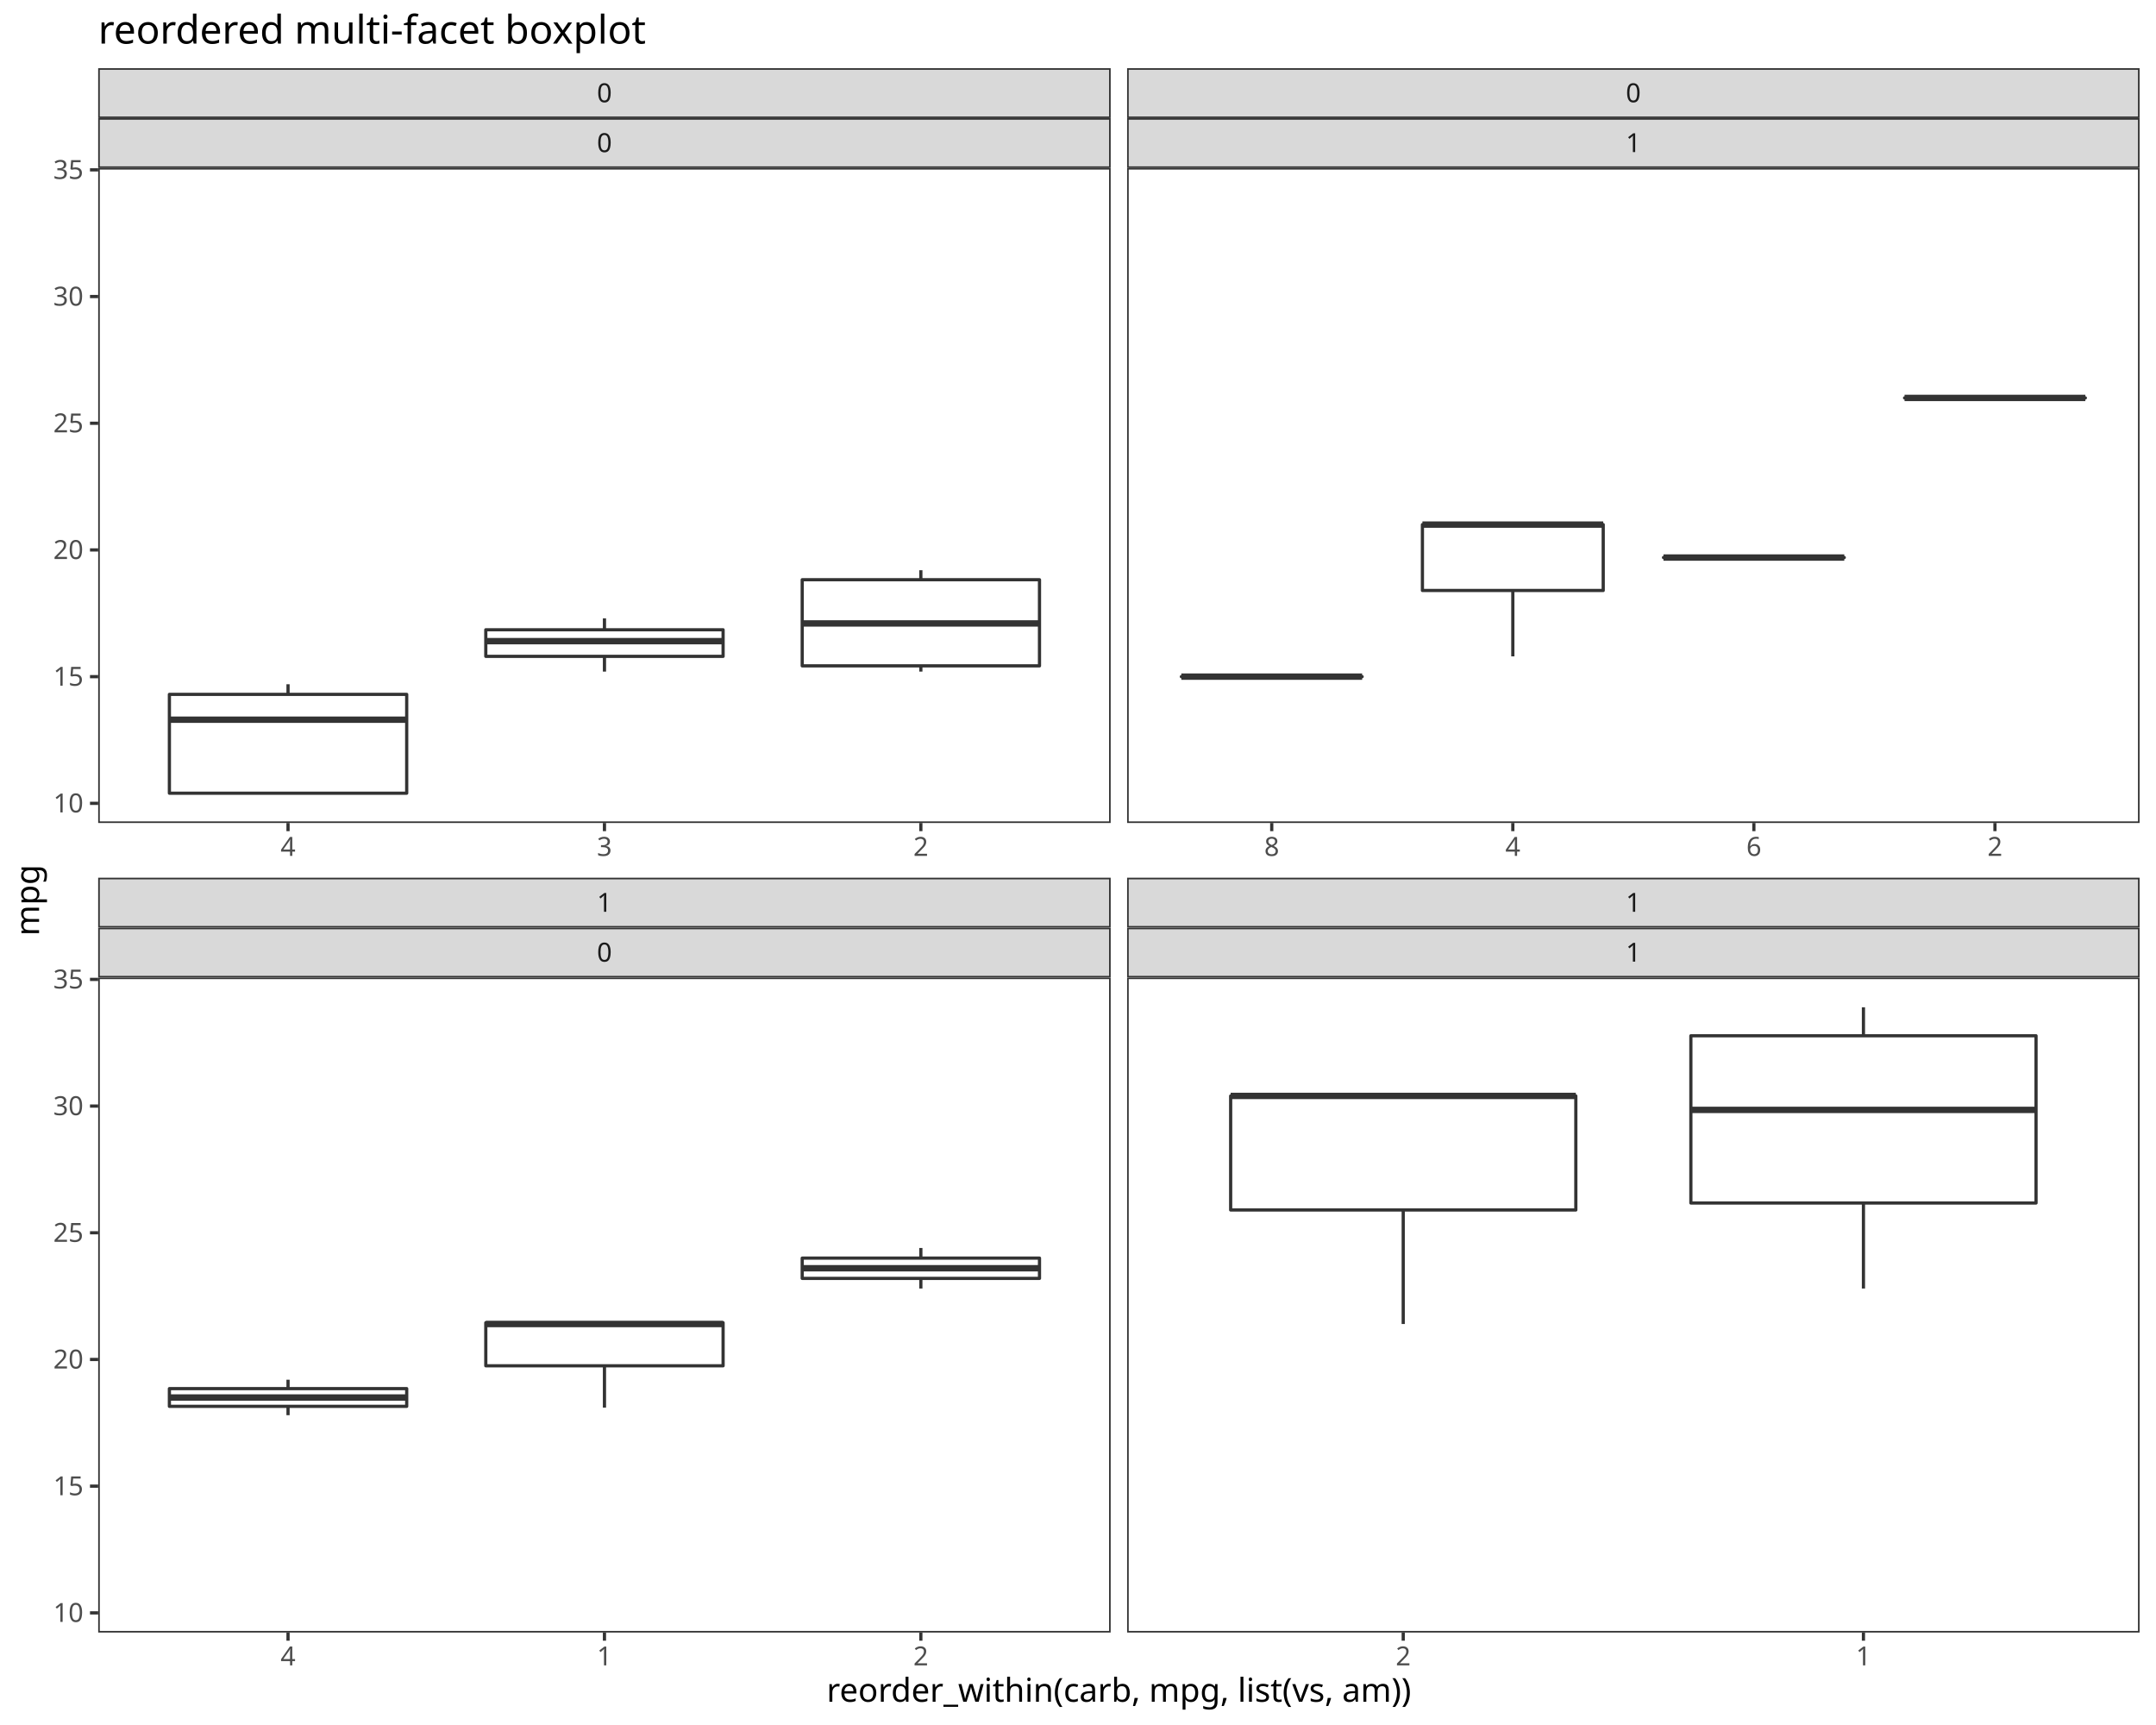
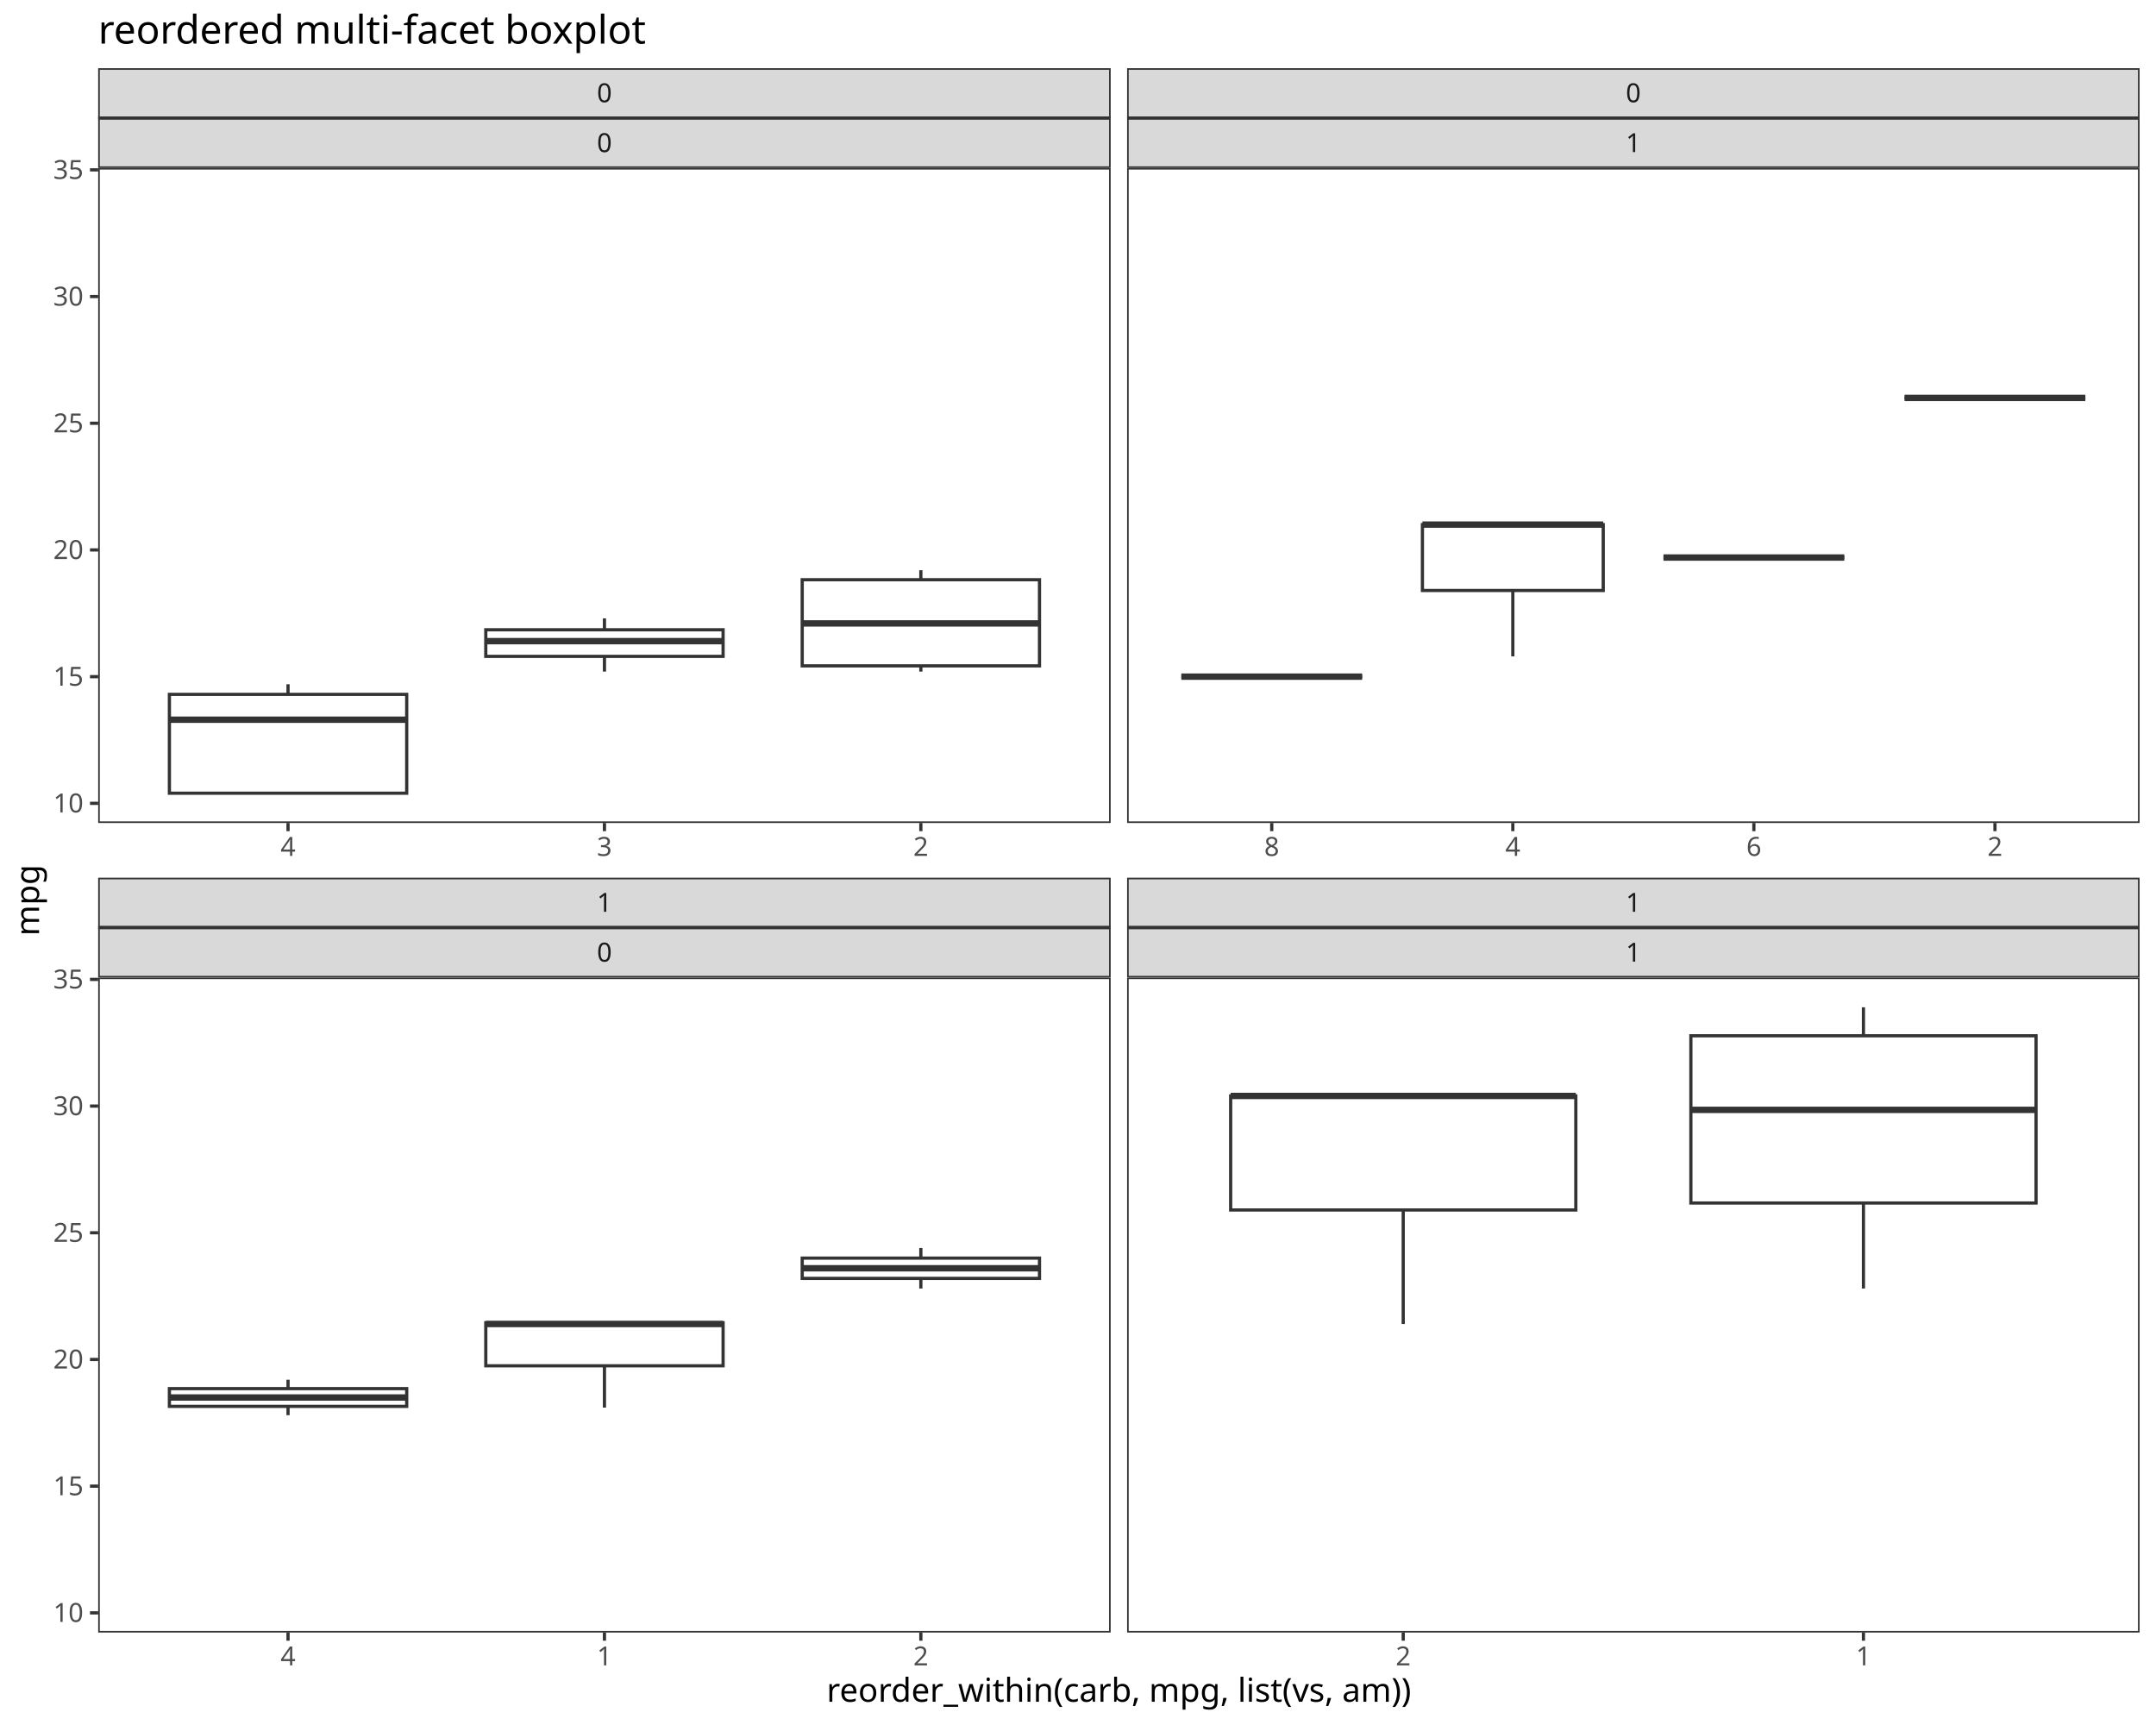
<svg xmlns="http://www.w3.org/2000/svg" class="svglite" data-engine-version="2.0" width="720.00pt" height="576.00pt" viewBox="0 0 720.00 576.00">
  <defs>
    <style type="text/css">
    .svglite line, .svglite polyline, .svglite polygon, .svglite path, .svglite rect, .svglite circle {
      fill: none;
      stroke: #000000;
      stroke-linecap: round;
      stroke-linejoin: round;
      stroke-miterlimit: 10.00;
    }
  </style>
  </defs>
  <rect width="100%" height="100%" style="stroke: none; fill: #FFFFFF;" />
  <defs>
    <clipPath id="cpMC4wMHw3MjAuMDB8MC4wMHw1NzYuMDA=">
      <rect x="0.00" y="0.00" width="720.00" height="576.00" />
    </clipPath>
  </defs>
  <g clip-path="url(#cpMC4wMHw3MjAuMDB8MC4wMHw1NzYuMDA=)">
    <rect x="0.00" y="0.00" width="720.00" height="576.00" style="stroke-width: 1.07; stroke: #FFFFFF; fill: #FFFFFF;" />
  </g>
  <defs>
    <clipPath id="cpMzIuNzl8MzcwLjkyfDU2LjA4fDI3NC44MA==">
      <rect x="32.79" y="56.08" width="338.12" height="218.72" />
    </clipPath>
  </defs>
  <g clip-path="url(#cpMzIuNzl8MzcwLjkyfDU2LjA4fDI3NC44MA==)">
    <rect x="32.79" y="56.08" width="338.12" height="218.72" style="stroke-width: 1.07; stroke: none; fill: #FFFFFF;" />
    <line x1="96.19" y1="231.86" x2="96.19" y2="228.48" style="stroke-width: 1.07; stroke: #333333; stroke-linecap: butt;" />
    <line x1="96.19" y1="264.86" x2="96.19" y2="264.86" style="stroke-width: 1.07; stroke: #333333; stroke-linecap: butt;" />
-     <polygon points="56.57,231.86 56.57,264.86 135.82,264.86 135.82,231.86 56.57,231.86 " style="stroke-width: 1.07; stroke: #333333; fill: #FFFFFF;" />
-     <line x1="56.57" y1="240.32" x2="135.82" y2="240.32" style="stroke-width: 2.13; stroke: #333333; stroke-linecap: butt;" />
+     <polygon points="56.57,231.86 56.57,264.86 135.82,264.86 135.82,231.86 56.57,231.86 " style="stroke-width: 1.07; stroke: #333333; stroke-linecap: butt; stroke-linejoin: miter; fill: #FFFFFF;" />
+     <line x1="56.57" y1="240.32" x2="135.82" y2="240.32" style="stroke-width: 2.13; stroke: #333333; stroke-linecap: butt; stroke-linejoin: miter;" />
    <line x1="201.86" y1="210.29" x2="201.86" y2="206.48" style="stroke-width: 1.07; stroke: #333333; stroke-linecap: butt;" />
    <line x1="201.86" y1="219.17" x2="201.86" y2="224.25" style="stroke-width: 1.07; stroke: #333333; stroke-linecap: butt;" />
-     <polygon points="162.23,210.29 162.23,219.17 241.48,219.17 241.48,210.29 162.23,210.29 " style="stroke-width: 1.07; stroke: #333333; fill: #FFFFFF;" />
-     <line x1="162.23" y1="214.09" x2="241.48" y2="214.09" style="stroke-width: 2.13; stroke: #333333; stroke-linecap: butt;" />
+     <polygon points="162.23,210.29 162.23,219.17 241.48,219.17 241.48,210.29 162.23,210.29 " style="stroke-width: 1.07; stroke: #333333; stroke-linecap: butt; stroke-linejoin: miter; fill: #FFFFFF;" />
+     <line x1="162.23" y1="214.09" x2="241.48" y2="214.09" style="stroke-width: 2.13; stroke: #333333; stroke-linecap: butt; stroke-linejoin: miter;" />
    <line x1="307.52" y1="193.58" x2="307.52" y2="190.40" style="stroke-width: 1.07; stroke: #333333; stroke-linecap: butt;" />
    <line x1="307.52" y1="222.34" x2="307.52" y2="224.25" style="stroke-width: 1.07; stroke: #333333; stroke-linecap: butt;" />
-     <polygon points="267.90,193.58 267.90,222.34 347.14,222.34 347.14,193.58 267.90,193.58 " style="stroke-width: 1.07; stroke: #333333; fill: #FFFFFF;" />
-     <line x1="267.90" y1="208.17" x2="347.14" y2="208.17" style="stroke-width: 2.13; stroke: #333333; stroke-linecap: butt;" />
+     <polygon points="267.90,193.58 267.90,222.34 347.14,222.34 347.14,193.58 267.90,193.58 " style="stroke-width: 1.07; stroke: #333333; stroke-linecap: butt; stroke-linejoin: miter; fill: #FFFFFF;" />
+     <line x1="267.90" y1="208.17" x2="347.14" y2="208.17" style="stroke-width: 2.13; stroke: #333333; stroke-linecap: butt; stroke-linejoin: miter;" />
    <rect x="32.79" y="56.08" width="338.12" height="218.72" style="stroke-width: 1.07; stroke: #333333;" />
  </g>
  <g clip-path="url(#cpMC4wMHw3MjAuMDB8MC4wMHw1NzYuMDA=)">
</g>
  <defs>
    <clipPath id="cpMzIuNzl8MzcwLjkyfDMyNi40MHw1NDUuMTE=">
      <rect x="32.79" y="326.40" width="338.12" height="218.72" />
    </clipPath>
  </defs>
  <g clip-path="url(#cpMzIuNzl8MzcwLjkyfDMyNi40MHw1NDUuMTE=)">
    <rect x="32.79" y="326.40" width="338.12" height="218.72" style="stroke-width: 1.07; stroke: none; fill: #FFFFFF;" />
    <line x1="96.19" y1="463.68" x2="96.19" y2="460.71" style="stroke-width: 1.07; stroke: #333333; stroke-linecap: butt;" />
    <line x1="96.19" y1="469.60" x2="96.19" y2="472.56" style="stroke-width: 1.07; stroke: #333333; stroke-linecap: butt;" />
-     <polygon points="56.57,463.68 56.57,469.60 135.82,469.60 135.82,463.68 56.57,463.68 " style="stroke-width: 1.07; stroke: #333333; fill: #FFFFFF;" />
-     <line x1="56.57" y1="466.64" x2="135.82" y2="466.64" style="stroke-width: 2.13; stroke: #333333; stroke-linecap: butt;" />
+     <polygon points="56.57,463.68 56.57,469.60 135.82,469.60 135.82,463.68 56.57,463.68 " style="stroke-width: 1.07; stroke: #333333; stroke-linecap: butt; stroke-linejoin: miter; fill: #FFFFFF;" />
+     <line x1="56.57" y1="466.64" x2="135.82" y2="466.64" style="stroke-width: 2.13; stroke: #333333; stroke-linecap: butt; stroke-linejoin: miter;" />
    <line x1="201.86" y1="441.68" x2="201.86" y2="441.25" style="stroke-width: 1.07; stroke: #333333; stroke-linecap: butt;" />
    <line x1="201.86" y1="456.06" x2="201.86" y2="470.02" style="stroke-width: 1.07; stroke: #333333; stroke-linecap: butt;" />
-     <polygon points="162.23,441.68 162.23,456.06 241.48,456.06 241.48,441.68 162.23,441.68 " style="stroke-width: 1.07; stroke: #333333; fill: #FFFFFF;" />
-     <line x1="162.23" y1="442.10" x2="241.48" y2="442.10" style="stroke-width: 2.13; stroke: #333333; stroke-linecap: butt;" />
+     <polygon points="162.23,441.68 162.23,456.06 241.48,456.06 241.48,441.68 162.23,441.68 " style="stroke-width: 1.07; stroke: #333333; stroke-linecap: butt; stroke-linejoin: miter; fill: #FFFFFF;" />
+     <line x1="162.23" y1="442.10" x2="241.48" y2="442.10" style="stroke-width: 2.13; stroke: #333333; stroke-linecap: butt; stroke-linejoin: miter;" />
    <line x1="307.52" y1="420.10" x2="307.52" y2="416.72" style="stroke-width: 1.07; stroke: #333333; stroke-linecap: butt;" />
    <line x1="307.52" y1="426.87" x2="307.52" y2="430.25" style="stroke-width: 1.07; stroke: #333333; stroke-linecap: butt;" />
-     <polygon points="267.90,420.10 267.90,426.87 347.14,426.87 347.14,420.10 267.90,420.10 " style="stroke-width: 1.07; stroke: #333333; fill: #FFFFFF;" />
-     <line x1="267.90" y1="423.49" x2="347.14" y2="423.49" style="stroke-width: 2.13; stroke: #333333; stroke-linecap: butt;" />
+     <polygon points="267.90,420.10 267.90,426.87 347.14,426.87 347.14,420.10 267.90,420.10 " style="stroke-width: 1.07; stroke: #333333; stroke-linecap: butt; stroke-linejoin: miter; fill: #FFFFFF;" />
+     <line x1="267.90" y1="423.49" x2="347.14" y2="423.49" style="stroke-width: 2.13; stroke: #333333; stroke-linecap: butt; stroke-linejoin: miter;" />
    <rect x="32.79" y="326.40" width="338.12" height="218.72" style="stroke-width: 1.07; stroke: #333333;" />
  </g>
  <g clip-path="url(#cpMC4wMHw3MjAuMDB8MC4wMHw1NzYuMDA=)">
</g>
  <defs>
    <clipPath id="cpMzc2LjQwfDcxNC41Mnw1Ni4wOHwyNzQuODA=">
      <rect x="376.40" y="56.08" width="338.12" height="218.72" />
    </clipPath>
  </defs>
  <g clip-path="url(#cpMzc2LjQwfDcxNC41Mnw1Ni4wOHwyNzQuODA=)">
    <rect x="376.40" y="56.08" width="338.12" height="218.72" style="stroke-width: 1.07; stroke: none; fill: #FFFFFF;" />
    <line x1="424.70" y1="225.94" x2="424.70" y2="225.94" style="stroke-width: 1.07; stroke: #333333; stroke-linecap: butt;" />
    <line x1="424.70" y1="225.94" x2="424.70" y2="225.94" style="stroke-width: 1.07; stroke: #333333; stroke-linecap: butt;" />
-     <polygon points="394.51,225.94 394.51,225.94 454.89,225.94 454.89,225.94 394.51,225.94 " style="stroke-width: 1.07; stroke: #333333; fill: #FFFFFF;" />
-     <line x1="394.51" y1="225.94" x2="454.89" y2="225.94" style="stroke-width: 2.13; stroke: #333333; stroke-linecap: butt;" />
+     <polygon points="394.51,225.94 394.51,225.94 454.89,225.94 454.89,225.94 394.51,225.94 " style="stroke-width: 1.07; stroke: #333333; stroke-linecap: butt; stroke-linejoin: miter; fill: #FFFFFF;" />
+     <line x1="394.51" y1="225.94" x2="454.89" y2="225.94" style="stroke-width: 2.13; stroke: #333333; stroke-linecap: butt; stroke-linejoin: miter;" />
    <line x1="505.21" y1="175.17" x2="505.21" y2="175.17" style="stroke-width: 1.07; stroke: #333333; stroke-linecap: butt;" />
    <line x1="505.21" y1="197.17" x2="505.21" y2="219.17" style="stroke-width: 1.07; stroke: #333333; stroke-linecap: butt;" />
-     <polygon points="475.02,175.17 475.02,197.17 535.40,197.17 535.40,175.17 475.02,175.17 " style="stroke-width: 1.07; stroke: #333333; fill: #FFFFFF;" />
-     <line x1="475.02" y1="175.17" x2="535.40" y2="175.17" style="stroke-width: 2.13; stroke: #333333; stroke-linecap: butt;" />
+     <polygon points="475.02,175.17 475.02,197.17 535.40,197.17 535.40,175.17 475.02,175.17 " style="stroke-width: 1.07; stroke: #333333; stroke-linecap: butt; stroke-linejoin: miter; fill: #FFFFFF;" />
+     <line x1="475.02" y1="175.17" x2="535.40" y2="175.17" style="stroke-width: 2.13; stroke: #333333; stroke-linecap: butt; stroke-linejoin: miter;" />
    <line x1="585.71" y1="186.17" x2="585.71" y2="186.17" style="stroke-width: 1.07; stroke: #333333; stroke-linecap: butt;" />
    <line x1="585.71" y1="186.17" x2="585.71" y2="186.17" style="stroke-width: 1.07; stroke: #333333; stroke-linecap: butt;" />
-     <polygon points="555.52,186.17 555.52,186.17 615.90,186.17 615.90,186.17 555.52,186.17 " style="stroke-width: 1.07; stroke: #333333; fill: #FFFFFF;" />
-     <line x1="555.52" y1="186.17" x2="615.90" y2="186.17" style="stroke-width: 2.13; stroke: #333333; stroke-linecap: butt;" />
+     <polygon points="555.52,186.17 555.52,186.17 615.90,186.17 615.90,186.17 555.52,186.17 " style="stroke-width: 1.07; stroke: #333333; stroke-linecap: butt; stroke-linejoin: miter; fill: #FFFFFF;" />
+     <line x1="555.52" y1="186.17" x2="615.90" y2="186.17" style="stroke-width: 2.13; stroke: #333333; stroke-linecap: butt; stroke-linejoin: miter;" />
    <line x1="666.22" y1="132.87" x2="666.22" y2="132.87" style="stroke-width: 1.07; stroke: #333333; stroke-linecap: butt;" />
    <line x1="666.22" y1="132.87" x2="666.22" y2="132.87" style="stroke-width: 1.07; stroke: #333333; stroke-linecap: butt;" />
-     <polygon points="636.03,132.87 636.03,132.87 696.41,132.87 696.41,132.87 636.03,132.87 " style="stroke-width: 1.07; stroke: #333333; fill: #FFFFFF;" />
-     <line x1="636.03" y1="132.87" x2="696.41" y2="132.87" style="stroke-width: 2.13; stroke: #333333; stroke-linecap: butt;" />
+     <polygon points="636.03,132.87 636.03,132.87 696.41,132.87 696.41,132.87 636.03,132.87 " style="stroke-width: 1.07; stroke: #333333; stroke-linecap: butt; stroke-linejoin: miter; fill: #FFFFFF;" />
+     <line x1="636.03" y1="132.87" x2="696.41" y2="132.87" style="stroke-width: 2.13; stroke: #333333; stroke-linecap: butt; stroke-linejoin: miter;" />
    <rect x="376.40" y="56.08" width="338.12" height="218.72" style="stroke-width: 1.07; stroke: #333333;" />
  </g>
  <g clip-path="url(#cpMC4wMHw3MjAuMDB8MC4wMHw1NzYuMDA=)">
</g>
  <defs>
    <clipPath id="cpMzc2LjQwfDcxNC41MnwzMjYuNDB8NTQ1LjEx">
      <rect x="376.40" y="326.40" width="338.12" height="218.72" />
    </clipPath>
  </defs>
  <g clip-path="url(#cpMzc2LjQwfDcxNC41MnwzMjYuNDB8NTQ1LjEx)">
    <rect x="376.40" y="326.40" width="338.12" height="218.72" style="stroke-width: 1.07; stroke: none; fill: #FFFFFF;" />
    <line x1="468.61" y1="365.95" x2="468.61" y2="365.95" style="stroke-width: 1.07; stroke: #333333; stroke-linecap: butt;" />
    <line x1="468.61" y1="404.03" x2="468.61" y2="442.10" style="stroke-width: 1.07; stroke: #333333; stroke-linecap: butt;" />
-     <polygon points="410.98,365.95 410.98,404.03 526.25,404.03 526.25,365.95 410.98,365.95 " style="stroke-width: 1.07; stroke: #333333; fill: #FFFFFF;" />
-     <line x1="410.98" y1="365.95" x2="526.25" y2="365.95" style="stroke-width: 2.13; stroke: #333333; stroke-linecap: butt;" />
+     <polygon points="410.98,365.95 410.98,404.03 526.25,404.03 526.25,365.95 410.98,365.95 " style="stroke-width: 1.07; stroke: #333333; stroke-linecap: butt; stroke-linejoin: miter; fill: #FFFFFF;" />
+     <line x1="410.98" y1="365.95" x2="526.25" y2="365.95" style="stroke-width: 2.13; stroke: #333333; stroke-linecap: butt; stroke-linejoin: miter;" />
    <line x1="622.30" y1="345.86" x2="622.30" y2="336.34" style="stroke-width: 1.07; stroke: #333333; stroke-linecap: butt;" />
    <line x1="622.30" y1="401.70" x2="622.30" y2="430.25" style="stroke-width: 1.07; stroke: #333333; stroke-linecap: butt;" />
-     <polygon points="564.67,345.86 564.67,401.70 679.94,401.70 679.94,345.86 564.67,345.86 " style="stroke-width: 1.07; stroke: #333333; fill: #FFFFFF;" />
-     <line x1="564.67" y1="370.60" x2="679.94" y2="370.60" style="stroke-width: 2.13; stroke: #333333; stroke-linecap: butt;" />
+     <polygon points="564.67,345.86 564.67,401.70 679.94,401.70 679.94,345.86 564.67,345.86 " style="stroke-width: 1.07; stroke: #333333; stroke-linecap: butt; stroke-linejoin: miter; fill: #FFFFFF;" />
+     <line x1="564.67" y1="370.60" x2="679.94" y2="370.60" style="stroke-width: 2.13; stroke: #333333; stroke-linecap: butt; stroke-linejoin: miter;" />
    <rect x="376.40" y="326.40" width="338.12" height="218.72" style="stroke-width: 1.07; stroke: #333333;" />
  </g>
  <g clip-path="url(#cpMC4wMHw3MjAuMDB8MC4wMHw1NzYuMDA=)">
</g>
  <defs>
    <clipPath id="cpMzIuNzl8MzcwLjkyfDI5My4wOXwzMjYuNDA=">
      <rect x="32.79" y="293.09" width="338.12" height="33.30" />
    </clipPath>
  </defs>
  <g clip-path="url(#cpMzIuNzl8MzcwLjkyfDI5My4wOXwzMjYuNDA=)">
- </g>
-   <defs>
-     <clipPath id="cpMzIuNzl8MzcwLjkyfDI5My4wOXwzMDkuNzU=">
-       <rect x="32.79" y="293.09" width="338.12" height="16.65" />
-     </clipPath>
-   </defs>
-   <g clip-path="url(#cpMzIuNzl8MzcwLjkyfDI5My4wOXwzMDkuNzU=)">
    <rect x="32.79" y="293.09" width="338.12" height="16.65" style="stroke-width: 1.07; stroke: #333333; fill: #D9D9D9;" />
    <text x="201.86" y="304.45" text-anchor="middle" style="font-size: 8.80px; fill: #1A1A1A; font-family: sans;" textLength="4.89px" lengthAdjust="spacingAndGlyphs">1</text>
-   </g>
-   <g clip-path="url(#cpMzIuNzl8MzcwLjkyfDI5My4wOXwzMjYuNDA=)">
- </g>
-   <defs>
-     <clipPath id="cpMzIuNzl8MzcwLjkyfDMwOS43NXwzMjYuNDA=">
-       <rect x="32.79" y="309.75" width="338.12" height="16.65" />
-     </clipPath>
-   </defs>
-   <g clip-path="url(#cpMzIuNzl8MzcwLjkyfDMwOS43NXwzMjYuNDA=)">
    <rect x="32.79" y="309.75" width="338.12" height="16.65" style="stroke-width: 1.07; stroke: #333333; fill: #D9D9D9;" />
    <text x="201.86" y="321.10" text-anchor="middle" style="font-size: 8.80px; fill: #1A1A1A; font-family: sans;" textLength="4.89px" lengthAdjust="spacingAndGlyphs">0</text>
  </g>
-   <g clip-path="url(#cpMzIuNzl8MzcwLjkyfDI5My4wOXwzMjYuNDA=)">
- </g>
  <g clip-path="url(#cpMC4wMHw3MjAuMDB8MC4wMHw1NzYuMDA=)">
</g>
  <defs>
    <clipPath id="cpMzc2LjQwfDcxNC41MnwyOTMuMDl8MzI2LjQw">
      <rect x="376.40" y="293.09" width="338.12" height="33.30" />
    </clipPath>
  </defs>
  <g clip-path="url(#cpMzc2LjQwfDcxNC41MnwyOTMuMDl8MzI2LjQw)">
- </g>
-   <defs>
-     <clipPath id="cpMzc2LjQwfDcxNC41MnwyOTMuMDl8MzA5Ljc1">
-       <rect x="376.40" y="293.09" width="338.12" height="16.65" />
-     </clipPath>
-   </defs>
-   <g clip-path="url(#cpMzc2LjQwfDcxNC41MnwyOTMuMDl8MzA5Ljc1)">
    <rect x="376.40" y="293.09" width="338.12" height="16.65" style="stroke-width: 1.07; stroke: #333333; fill: #D9D9D9;" />
    <text x="545.46" y="304.45" text-anchor="middle" style="font-size: 8.80px; fill: #1A1A1A; font-family: sans;" textLength="4.89px" lengthAdjust="spacingAndGlyphs">1</text>
-   </g>
-   <g clip-path="url(#cpMzc2LjQwfDcxNC41MnwyOTMuMDl8MzI2LjQw)">
- </g>
-   <defs>
-     <clipPath id="cpMzc2LjQwfDcxNC41MnwzMDkuNzV8MzI2LjQw">
-       <rect x="376.40" y="309.75" width="338.12" height="16.65" />
-     </clipPath>
-   </defs>
-   <g clip-path="url(#cpMzc2LjQwfDcxNC41MnwzMDkuNzV8MzI2LjQw)">
    <rect x="376.40" y="309.75" width="338.12" height="16.65" style="stroke-width: 1.07; stroke: #333333; fill: #D9D9D9;" />
    <text x="545.46" y="321.10" text-anchor="middle" style="font-size: 8.80px; fill: #1A1A1A; font-family: sans;" textLength="4.89px" lengthAdjust="spacingAndGlyphs">1</text>
  </g>
-   <g clip-path="url(#cpMzc2LjQwfDcxNC41MnwyOTMuMDl8MzI2LjQw)">
- </g>
  <g clip-path="url(#cpMC4wMHw3MjAuMDB8MC4wMHw1NzYuMDA=)">
</g>
  <defs>
    <clipPath id="cpMzIuNzl8MzcwLjkyfDIyLjc4fDU2LjA4">
      <rect x="32.79" y="22.78" width="338.12" height="33.30" />
    </clipPath>
  </defs>
  <g clip-path="url(#cpMzIuNzl8MzcwLjkyfDIyLjc4fDU2LjA4)">
- </g>
-   <defs>
-     <clipPath id="cpMzIuNzl8MzcwLjkyfDIyLjc4fDM5LjQz">
-       <rect x="32.79" y="22.78" width="338.12" height="16.65" />
-     </clipPath>
-   </defs>
-   <g clip-path="url(#cpMzIuNzl8MzcwLjkyfDIyLjc4fDM5LjQz)">
    <rect x="32.79" y="22.78" width="338.12" height="16.65" style="stroke-width: 1.07; stroke: #333333; fill: #D9D9D9;" />
    <text x="201.86" y="34.14" text-anchor="middle" style="font-size: 8.80px; fill: #1A1A1A; font-family: sans;" textLength="4.89px" lengthAdjust="spacingAndGlyphs">0</text>
-   </g>
-   <g clip-path="url(#cpMzIuNzl8MzcwLjkyfDIyLjc4fDU2LjA4)">
- </g>
-   <defs>
-     <clipPath id="cpMzIuNzl8MzcwLjkyfDM5LjQzfDU2LjA4">
-       <rect x="32.79" y="39.43" width="338.12" height="16.65" />
-     </clipPath>
-   </defs>
-   <g clip-path="url(#cpMzIuNzl8MzcwLjkyfDM5LjQzfDU2LjA4)">
    <rect x="32.79" y="39.43" width="338.12" height="16.65" style="stroke-width: 1.07; stroke: #333333; fill: #D9D9D9;" />
    <text x="201.86" y="50.79" text-anchor="middle" style="font-size: 8.80px; fill: #1A1A1A; font-family: sans;" textLength="4.89px" lengthAdjust="spacingAndGlyphs">0</text>
  </g>
-   <g clip-path="url(#cpMzIuNzl8MzcwLjkyfDIyLjc4fDU2LjA4)">
- </g>
  <g clip-path="url(#cpMC4wMHw3MjAuMDB8MC4wMHw1NzYuMDA=)">
</g>
  <defs>
    <clipPath id="cpMzc2LjQwfDcxNC41MnwyMi43OHw1Ni4wOA==">
      <rect x="376.40" y="22.78" width="338.12" height="33.30" />
    </clipPath>
  </defs>
  <g clip-path="url(#cpMzc2LjQwfDcxNC41MnwyMi43OHw1Ni4wOA==)">
- </g>
-   <defs>
-     <clipPath id="cpMzc2LjQwfDcxNC41MnwyMi43OHwzOS40Mw==">
-       <rect x="376.40" y="22.78" width="338.12" height="16.65" />
-     </clipPath>
-   </defs>
-   <g clip-path="url(#cpMzc2LjQwfDcxNC41MnwyMi43OHwzOS40Mw==)">
    <rect x="376.40" y="22.78" width="338.12" height="16.65" style="stroke-width: 1.07; stroke: #333333; fill: #D9D9D9;" />
    <text x="545.46" y="34.14" text-anchor="middle" style="font-size: 8.80px; fill: #1A1A1A; font-family: sans;" textLength="4.89px" lengthAdjust="spacingAndGlyphs">0</text>
-   </g>
-   <g clip-path="url(#cpMzc2LjQwfDcxNC41MnwyMi43OHw1Ni4wOA==)">
- </g>
-   <defs>
-     <clipPath id="cpMzc2LjQwfDcxNC41MnwzOS40M3w1Ni4wOA==">
-       <rect x="376.40" y="39.43" width="338.12" height="16.65" />
-     </clipPath>
-   </defs>
-   <g clip-path="url(#cpMzc2LjQwfDcxNC41MnwzOS40M3w1Ni4wOA==)">
    <rect x="376.40" y="39.43" width="338.12" height="16.65" style="stroke-width: 1.07; stroke: #333333; fill: #D9D9D9;" />
    <text x="545.46" y="50.79" text-anchor="middle" style="font-size: 8.80px; fill: #1A1A1A; font-family: sans;" textLength="4.89px" lengthAdjust="spacingAndGlyphs">1</text>
  </g>
-   <g clip-path="url(#cpMzc2LjQwfDcxNC41MnwyMi43OHw1Ni4wOA==)">
- </g>
  <g clip-path="url(#cpMC4wMHw3MjAuMDB8MC4wMHw1NzYuMDA=)">
    <polyline points="96.19,547.85 96.19,545.11 " style="stroke-width: 1.07; stroke: #333333; stroke-linecap: butt;" />
    <polyline points="201.86,547.85 201.86,545.11 " style="stroke-width: 1.07; stroke: #333333; stroke-linecap: butt;" />
    <polyline points="307.52,547.85 307.52,545.11 " style="stroke-width: 1.07; stroke: #333333; stroke-linecap: butt;" />
    <text x="96.19" y="556.10" text-anchor="middle" style="font-size: 8.80px; fill: #4D4D4D; font-family: sans;" textLength="4.89px" lengthAdjust="spacingAndGlyphs">4</text>
    <text x="201.86" y="556.10" text-anchor="middle" style="font-size: 8.80px; fill: #4D4D4D; font-family: sans;" textLength="4.89px" lengthAdjust="spacingAndGlyphs">1</text>
    <text x="307.52" y="556.10" text-anchor="middle" style="font-size: 8.80px; fill: #4D4D4D; font-family: sans;" textLength="4.89px" lengthAdjust="spacingAndGlyphs">2</text>
    <polyline points="468.61,547.85 468.61,545.11 " style="stroke-width: 1.07; stroke: #333333; stroke-linecap: butt;" />
    <polyline points="622.30,547.85 622.30,545.11 " style="stroke-width: 1.07; stroke: #333333; stroke-linecap: butt;" />
    <text x="468.61" y="556.10" text-anchor="middle" style="font-size: 8.80px; fill: #4D4D4D; font-family: sans;" textLength="4.89px" lengthAdjust="spacingAndGlyphs">2</text>
    <text x="622.30" y="556.10" text-anchor="middle" style="font-size: 8.80px; fill: #4D4D4D; font-family: sans;" textLength="4.89px" lengthAdjust="spacingAndGlyphs">1</text>
    <polyline points="96.19,277.54 96.19,274.80 " style="stroke-width: 1.07; stroke: #333333; stroke-linecap: butt;" />
    <polyline points="201.86,277.54 201.86,274.80 " style="stroke-width: 1.07; stroke: #333333; stroke-linecap: butt;" />
    <polyline points="307.52,277.54 307.52,274.80 " style="stroke-width: 1.07; stroke: #333333; stroke-linecap: butt;" />
    <text x="96.19" y="285.79" text-anchor="middle" style="font-size: 8.80px; fill: #4D4D4D; font-family: sans;" textLength="4.89px" lengthAdjust="spacingAndGlyphs">4</text>
    <text x="201.86" y="285.79" text-anchor="middle" style="font-size: 8.80px; fill: #4D4D4D; font-family: sans;" textLength="4.89px" lengthAdjust="spacingAndGlyphs">3</text>
    <text x="307.52" y="285.79" text-anchor="middle" style="font-size: 8.80px; fill: #4D4D4D; font-family: sans;" textLength="4.89px" lengthAdjust="spacingAndGlyphs">2</text>
    <polyline points="424.70,277.54 424.70,274.80 " style="stroke-width: 1.07; stroke: #333333; stroke-linecap: butt;" />
    <polyline points="505.21,277.54 505.21,274.80 " style="stroke-width: 1.07; stroke: #333333; stroke-linecap: butt;" />
    <polyline points="585.71,277.54 585.71,274.80 " style="stroke-width: 1.07; stroke: #333333; stroke-linecap: butt;" />
    <polyline points="666.22,277.54 666.22,274.80 " style="stroke-width: 1.07; stroke: #333333; stroke-linecap: butt;" />
    <text x="424.70" y="285.79" text-anchor="middle" style="font-size: 8.80px; fill: #4D4D4D; font-family: sans;" textLength="4.89px" lengthAdjust="spacingAndGlyphs">8</text>
    <text x="505.21" y="285.79" text-anchor="middle" style="font-size: 8.80px; fill: #4D4D4D; font-family: sans;" textLength="4.89px" lengthAdjust="spacingAndGlyphs">4</text>
    <text x="585.71" y="285.79" text-anchor="middle" style="font-size: 8.80px; fill: #4D4D4D; font-family: sans;" textLength="4.89px" lengthAdjust="spacingAndGlyphs">6</text>
    <text x="666.22" y="285.79" text-anchor="middle" style="font-size: 8.80px; fill: #4D4D4D; font-family: sans;" textLength="4.89px" lengthAdjust="spacingAndGlyphs">2</text>
    <text x="27.86" y="271.27" text-anchor="end" style="font-size: 8.80px; fill: #4D4D4D; font-family: sans;" textLength="9.79px" lengthAdjust="spacingAndGlyphs">10</text>
    <text x="27.86" y="228.97" text-anchor="end" style="font-size: 8.80px; fill: #4D4D4D; font-family: sans;" textLength="9.79px" lengthAdjust="spacingAndGlyphs">15</text>
    <text x="27.86" y="186.66" text-anchor="end" style="font-size: 8.80px; fill: #4D4D4D; font-family: sans;" textLength="9.79px" lengthAdjust="spacingAndGlyphs">20</text>
    <text x="27.86" y="144.36" text-anchor="end" style="font-size: 8.80px; fill: #4D4D4D; font-family: sans;" textLength="9.79px" lengthAdjust="spacingAndGlyphs">25</text>
    <text x="27.86" y="102.05" text-anchor="end" style="font-size: 8.80px; fill: #4D4D4D; font-family: sans;" textLength="9.79px" lengthAdjust="spacingAndGlyphs">30</text>
    <text x="27.86" y="59.75" text-anchor="end" style="font-size: 8.80px; fill: #4D4D4D; font-family: sans;" textLength="9.79px" lengthAdjust="spacingAndGlyphs">35</text>
    <polyline points="30.05,268.24 32.79,268.24 " style="stroke-width: 1.07; stroke: #333333; stroke-linecap: butt;" />
    <polyline points="30.05,225.94 32.79,225.94 " style="stroke-width: 1.07; stroke: #333333; stroke-linecap: butt;" />
    <polyline points="30.05,183.63 32.79,183.63 " style="stroke-width: 1.07; stroke: #333333; stroke-linecap: butt;" />
    <polyline points="30.05,141.33 32.79,141.33 " style="stroke-width: 1.07; stroke: #333333; stroke-linecap: butt;" />
    <polyline points="30.05,99.02 32.79,99.02 " style="stroke-width: 1.07; stroke: #333333; stroke-linecap: butt;" />
    <polyline points="30.05,56.72 32.79,56.72 " style="stroke-width: 1.07; stroke: #333333; stroke-linecap: butt;" />
    <text x="27.86" y="541.58" text-anchor="end" style="font-size: 8.80px; fill: #4D4D4D; font-family: sans;" textLength="9.79px" lengthAdjust="spacingAndGlyphs">10</text>
    <text x="27.86" y="499.28" text-anchor="end" style="font-size: 8.80px; fill: #4D4D4D; font-family: sans;" textLength="9.79px" lengthAdjust="spacingAndGlyphs">15</text>
    <text x="27.86" y="456.97" text-anchor="end" style="font-size: 8.80px; fill: #4D4D4D; font-family: sans;" textLength="9.79px" lengthAdjust="spacingAndGlyphs">20</text>
    <text x="27.86" y="414.67" text-anchor="end" style="font-size: 8.80px; fill: #4D4D4D; font-family: sans;" textLength="9.79px" lengthAdjust="spacingAndGlyphs">25</text>
    <text x="27.86" y="372.36" text-anchor="end" style="font-size: 8.80px; fill: #4D4D4D; font-family: sans;" textLength="9.79px" lengthAdjust="spacingAndGlyphs">30</text>
    <text x="27.86" y="330.06" text-anchor="end" style="font-size: 8.80px; fill: #4D4D4D; font-family: sans;" textLength="9.79px" lengthAdjust="spacingAndGlyphs">35</text>
    <polyline points="30.05,538.56 32.79,538.56 " style="stroke-width: 1.07; stroke: #333333; stroke-linecap: butt;" />
    <polyline points="30.05,496.25 32.79,496.25 " style="stroke-width: 1.07; stroke: #333333; stroke-linecap: butt;" />
    <polyline points="30.05,453.95 32.79,453.95 " style="stroke-width: 1.07; stroke: #333333; stroke-linecap: butt;" />
    <polyline points="30.05,411.64 32.79,411.64 " style="stroke-width: 1.07; stroke: #333333; stroke-linecap: butt;" />
    <polyline points="30.05,369.33 32.79,369.33 " style="stroke-width: 1.07; stroke: #333333; stroke-linecap: butt;" />
    <polyline points="30.05,327.03 32.79,327.03 " style="stroke-width: 1.07; stroke: #333333; stroke-linecap: butt;" />
    <text x="373.66" y="568.24" text-anchor="middle" style="font-size: 11.00px; font-family: sans;" textLength="185.24px" lengthAdjust="spacingAndGlyphs">reorder_within(carb, mpg, list(vs, am))</text>
    <text transform="translate(13.05,300.60) rotate(-90)" text-anchor="middle" style="font-size: 11.00px; font-family: sans;" textLength="21.40px" lengthAdjust="spacingAndGlyphs">mpg</text>
    <text x="32.79" y="14.56" style="font-size: 13.20px; font-family: sans;" textLength="168.03px" lengthAdjust="spacingAndGlyphs">reordered multi-facet boxplot</text>
  </g>
</svg>
